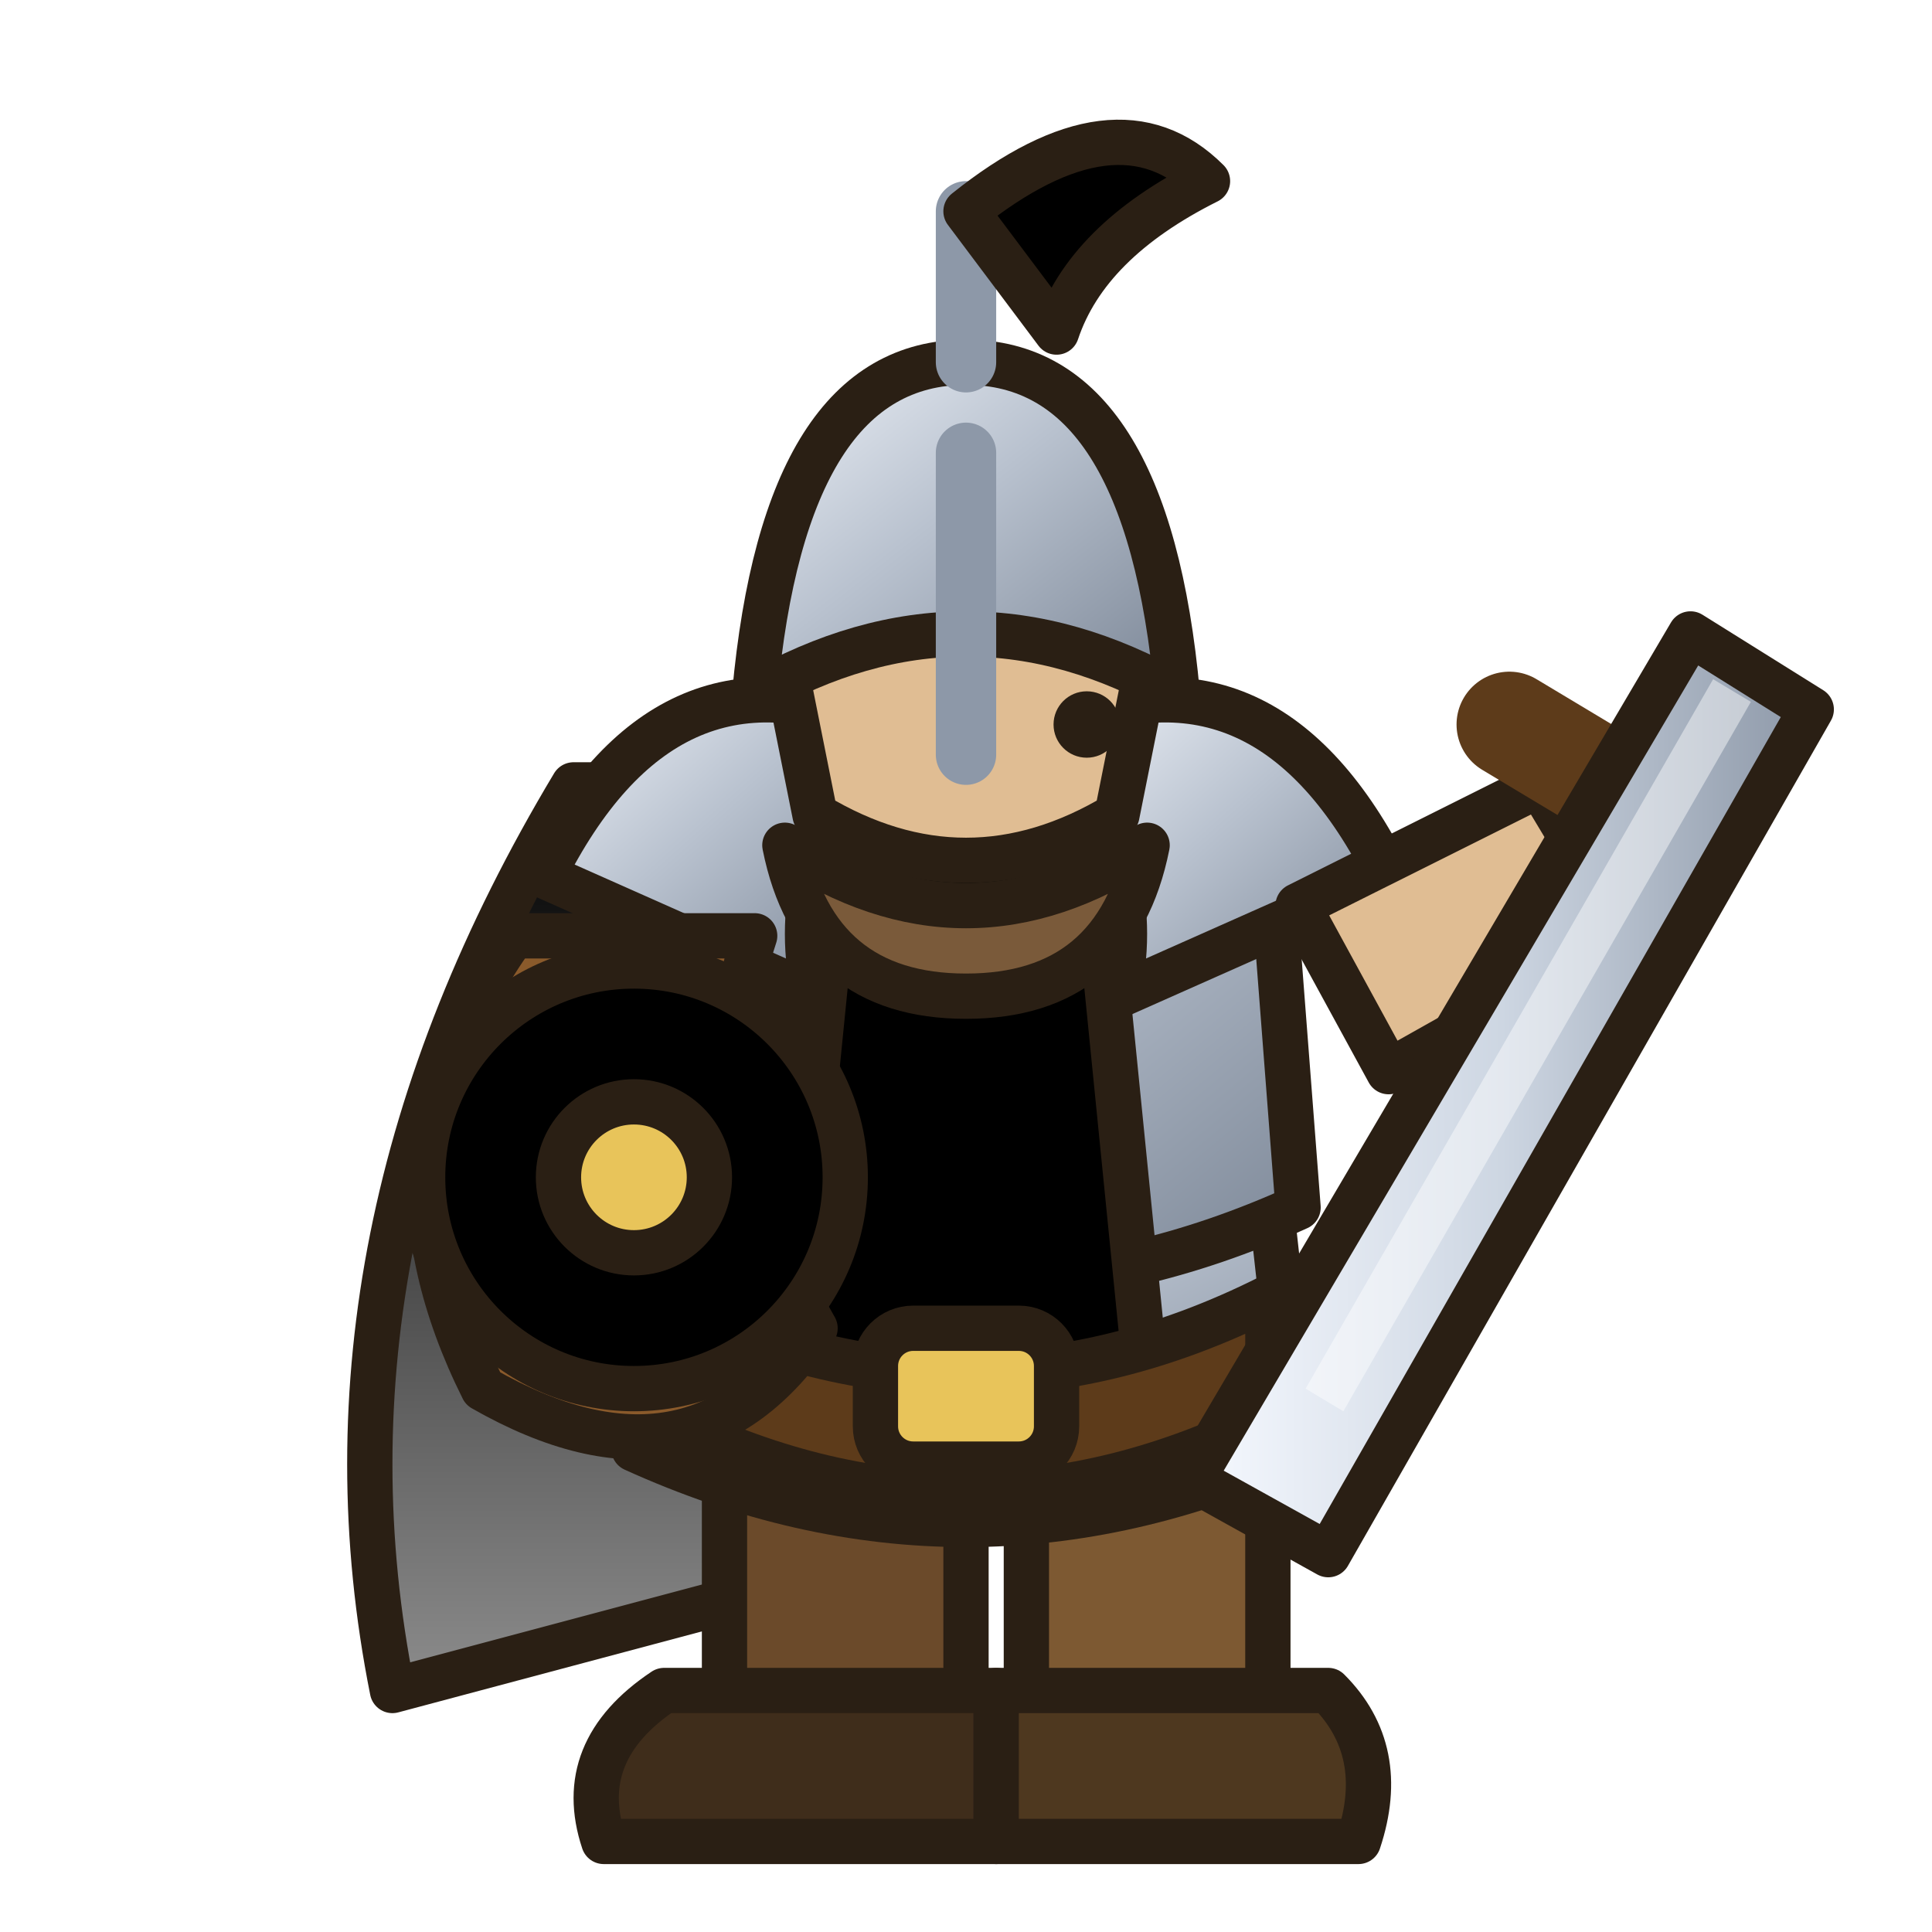
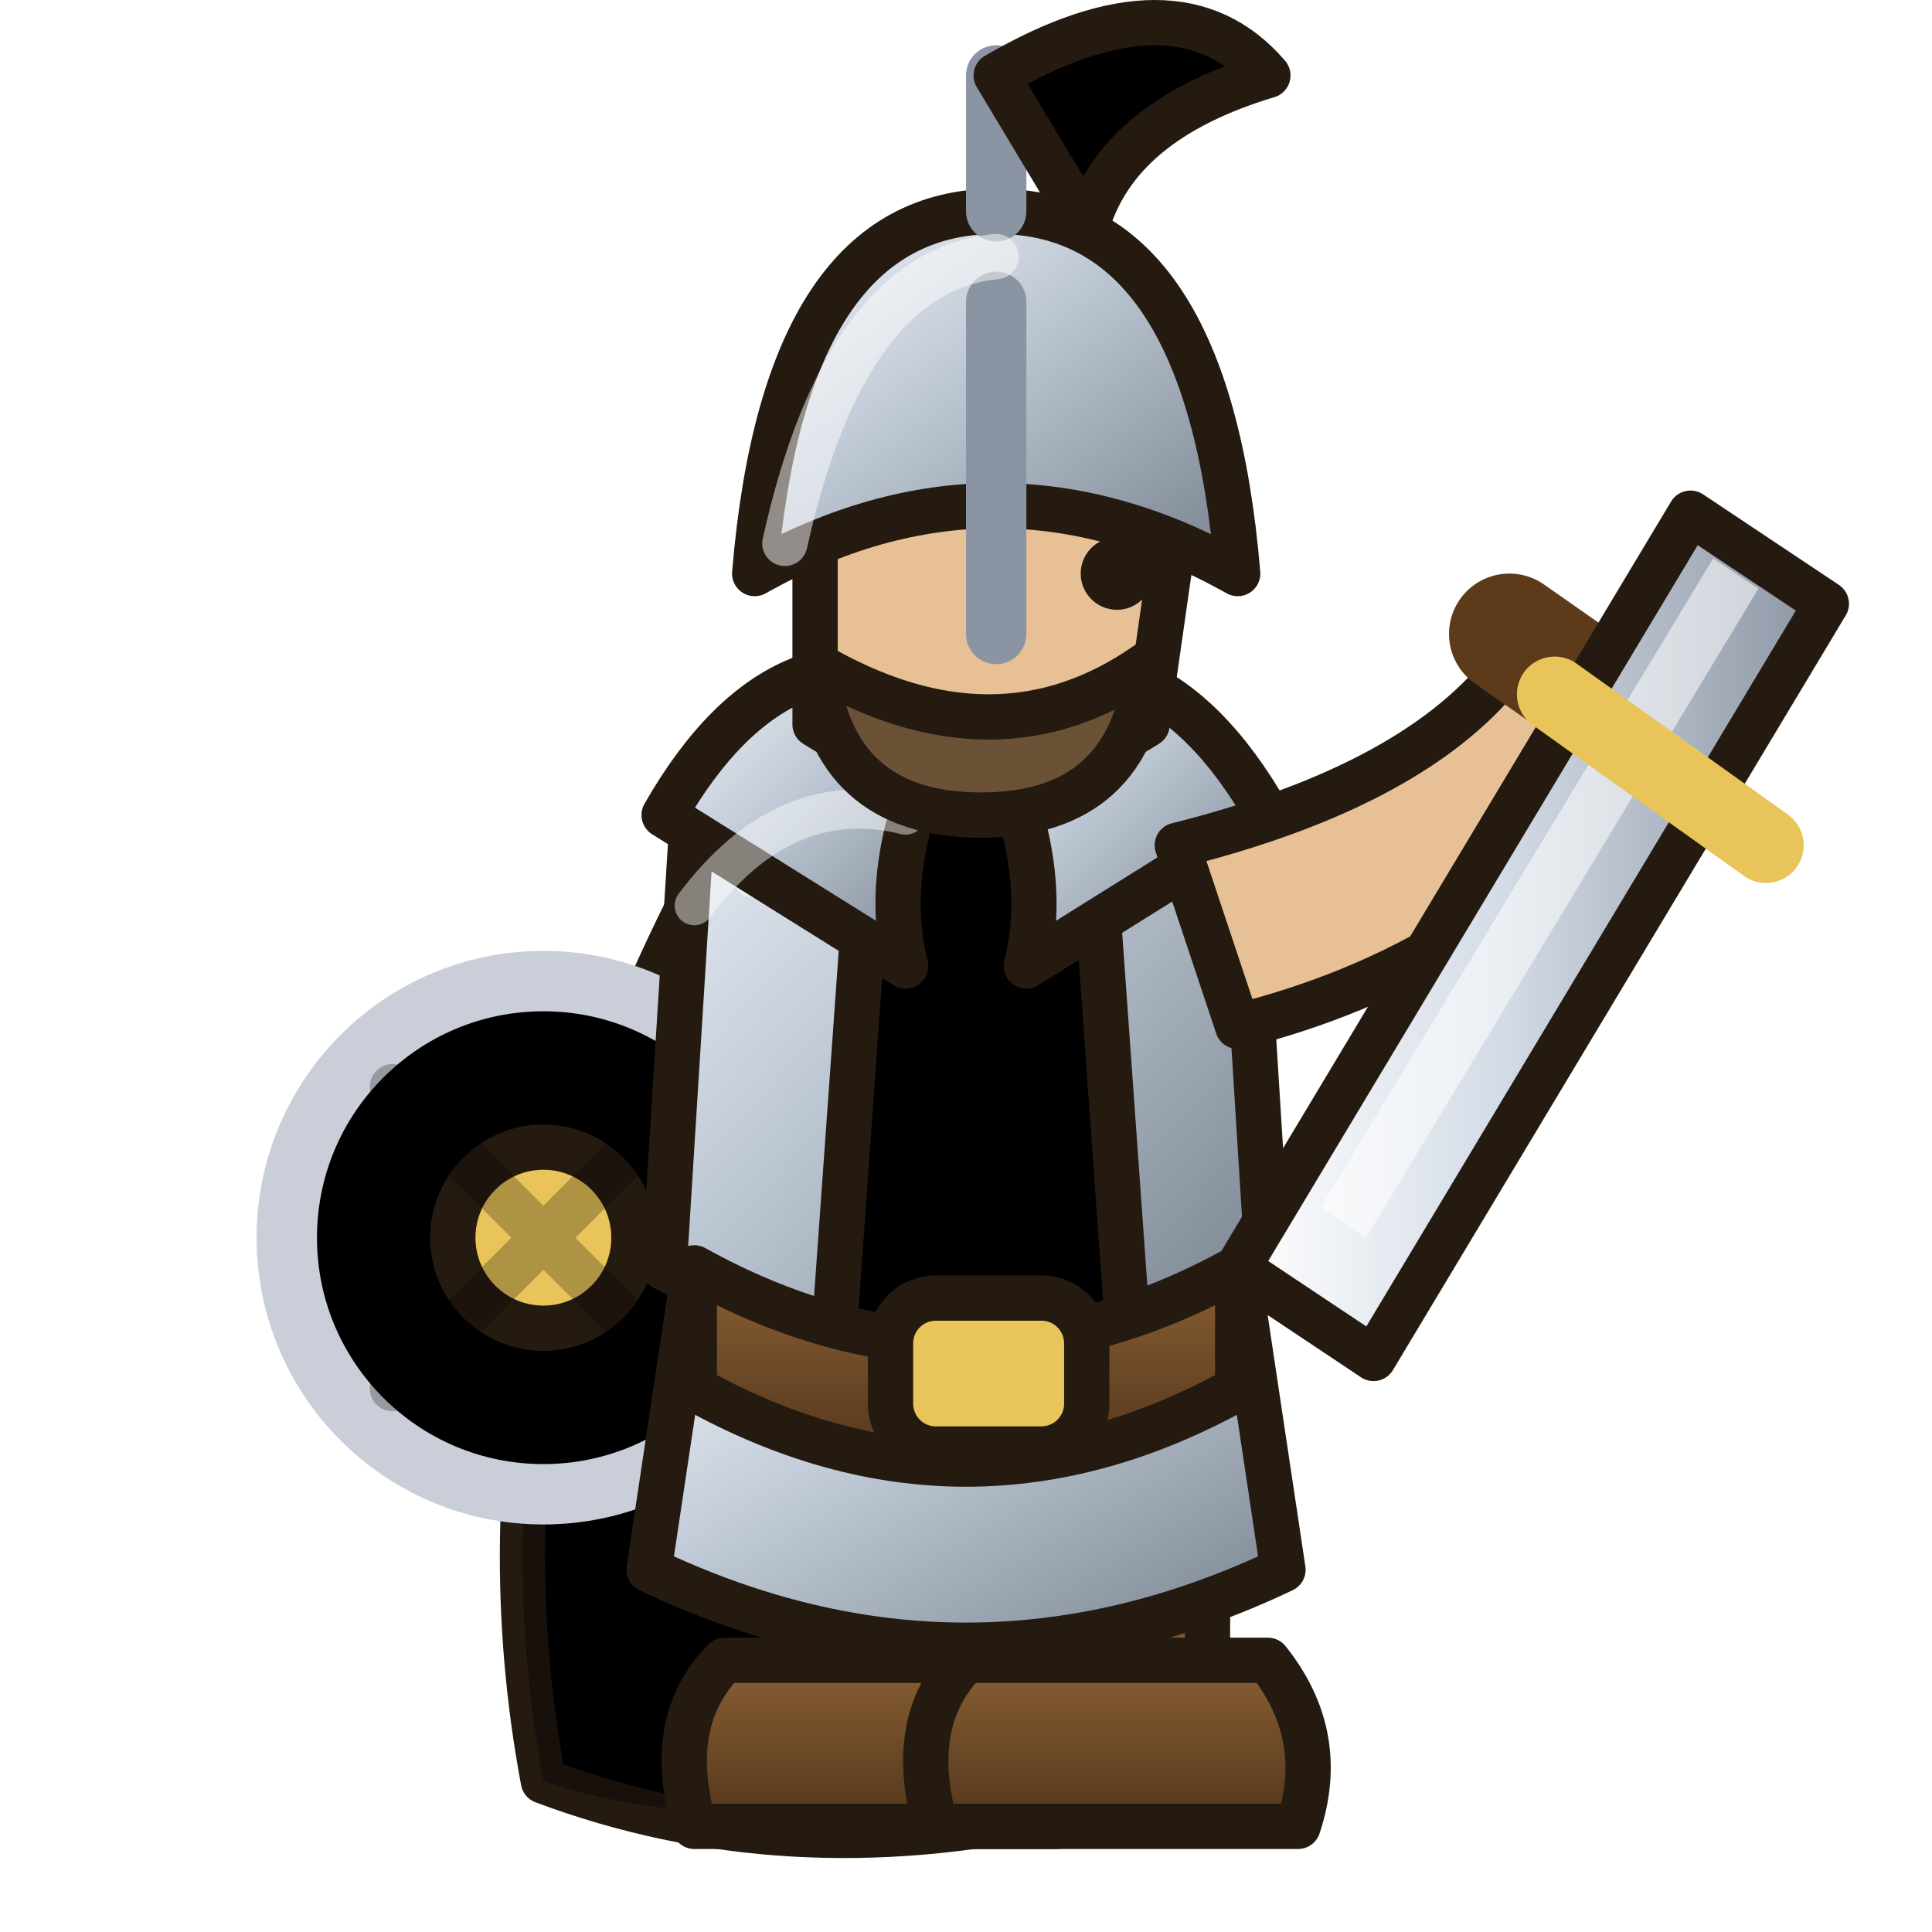
<svg xmlns="http://www.w3.org/2000/svg" viewBox="0 0 128 128" aria-hidden="true">
  <defs>
-     <linearGradient id="wm-steel" x1="0" y1="0" x2="1" y2="1">
-       <stop offset="0%" stop-color="#eef2f8" />
-       <stop offset="45%" stop-color="#b9c2cf" />
-       <stop offset="100%" stop-color="#7b8696" />
+     <linearGradient id="w-steel" x1="0" y1="0" x2="1" y2="1">
+       <stop offset="0%" stop-color="#f2f6fb" />
+       <stop offset="45%" stop-color="#bcc6d3" />
+       <stop offset="100%" stop-color="#78828f" />
    </linearGradient>
-     <linearGradient id="wm-blade" x1="0" y1="0" x2="1" y2="0">
-       <stop offset="0%" stop-color="#f6f9ff" />
-       <stop offset="50%" stop-color="#cdd6e2" />
-       <stop offset="100%" stop-color="#8d98a8" />
+     <linearGradient id="w-blade" x1="0" y1="0" x2="1" y2="0">
+       <stop offset="0%" stop-color="#ffffff" />
+       <stop offset="45%" stop-color="#d3dbe6" />
+       <stop offset="100%" stop-color="#8b94a2" />
    </linearGradient>
-     <linearGradient id="wm-cloak" x1="0" y1="0" x2="0" y2="1">
-       <stop offset="0%" stop-color="currentColor" />
-       <stop offset="100%" stop-color="rgba(0,0,0,0.45)" />
+     <linearGradient id="w-leather" x1="0" y1="0" x2="0" y2="1">
+       <stop offset="0%" stop-color="#8a5f34" />
+       <stop offset="100%" stop-color="#52361b" />
    </linearGradient>
  </defs>
-   <g stroke="#2a1f14" stroke-width="3" stroke-linejoin="round" stroke-linecap="round">
-     <path d="M38 52 q-18 30 -12 60 l30 -8 q-8 -30 -2 -52 Z" fill="url(#wm-cloak)" />
-     <path d="M48 92 h16 v22 h-16 Z" fill="#6b4a2a" />
-     <path d="M68 92 h16 v22 h-16 Z" fill="#7d5932" />
-     <path d="M44 112 h22 v10 h-26 q-2 -6 4 -10 Z" fill="#3f2d1b" />
-     <path d="M66 112 h22 q4 4 2 10 h-24 Z" fill="#4e381f" />
-     <path d="M44 78 q20 10 40 0 l2 18 q-22 10 -44 0 Z" fill="url(#wm-steel)" />
-     <path d="M44 54 q20 -12 40 0 l2 26 q-22 10 -44 0 Z" fill="url(#wm-steel)" />
-     <path d="M56 52 h16 l4 40 q-12 6 -24 0 Z" fill="currentColor" />
-     <path d="M64 56 v32" stroke="rgba(0,0,0,0.25)" stroke-width="3" />
-     <path d="M44 86 q20 10 40 0 l0 8 q-20 10 -40 0 Z" fill="#5d3b1a" />
-     <rect x="58" y="88" width="12" height="9" rx="2.5" fill="#e8c45a" />
-     <path d="M36 58 q8 -16 22 -10 q-6 10 -4 18 Z" fill="url(#wm-steel)" />
-     <path d="M92 58 q-8 -16 -22 -10 q6 10 4 18 Z" fill="url(#wm-steel)" />
-     <path d="M34 62 q-10 14 -2 30 q14 8 22 -4 q-8 -14 -4 -26 Z" fill="#8a5a2b" />
-     <circle cx="42" cy="78" r="14" fill="currentColor" />
-     <circle cx="42" cy="78" r="5" fill="#e8c45a" />
-     <path d="M86 60 l16 -8 6 10 -16 9 Z" fill="#e0bd93" />
-     <path d="M100 48 l10 6" stroke="#5d3b1a" stroke-width="7" />
-     <path d="M112 42 l8 5 -32 56 -9 -5 Z" fill="url(#wm-blade)" />
-     <path d="M113.5 45 l2.5 1.5 -27 47 -2.5 -1.5 Z" fill="rgba(255,255,255,0.45)" stroke="none" />
-     <path d="M52 44 q12 -8 24 0 l-2 10 q-10 6 -20 0 Z" fill="#e0bd93" />
-     <circle cx="72" cy="48" r="2.2" fill="#2a1f14" stroke="none" />
-     <path d="M50 46 q2 -22 14 -22 q12 0 14 22 q-14 -8 -28 0 Z" fill="url(#wm-steel)" />
-     <path d="M64 24 v-10" stroke="#8d98a8" stroke-width="4" />
-     <path d="M64 14 q10 -8 16 -2 q-8 4 -10 10 Z" fill="currentColor" />
-     <path d="M64 30 v20" stroke="#8d98a8" stroke-width="4" />
-     <path d="M52 56 q12 8 24 0 q-2 10 -12 10 q-10 0 -12 -10 Z" fill="#7a5a3a" />
+   <g stroke="#241a10" stroke-width="3" stroke-linejoin="round" stroke-linecap="round">
+     <g class="part-cloak">
+       <path d="M50 52 q-20 34 -14 66 q16 6 34 2 q-10 -34 -4 -64 Z" fill="currentColor" />
+       <path d="M50 52 q-20 34 -14 66 q6 2 12 2 q-6 -36 6 -66 Z" fill="rgba(0,0,0,0.33)" stroke="none" />
+     </g>
+     <g class="part-leg-back">
+       <path d="M52 82 h14 v30 h-14 Z" fill="#6a4a2a" />
+       <path d="M48 110 h20 q4 5 2 11 h-24 q-2 -7 2 -11 Z" fill="url(#w-leather)" />
+       <path d="M52 94 h14" stroke="#4a331a" stroke-width="2.6" />
+     </g>
+     <g class="part-leg-front">
+       <path d="M66 82 h14 v30 h-14 Z" fill="#7d5932" />
+       <path d="M64 110 h20 q4 5 2 11 h-24 q-2 -7 2 -11 Z" fill="url(#w-leather)" />
+       <path d="M66 94 h14" stroke="#4a331a" stroke-width="2.6" />
+     </g>
+     <g class="part-arm-back">
+       <path d="M52 58 q-14 10 -14 24 q10 8 20 2 q-6 -14 0 -24 Z" fill="url(#w-leather)" />
+       <circle cx="36" cy="82" r="17" fill="currentColor" />
+       <circle cx="36" cy="82" r="17" fill="none" stroke="#c9ced8" stroke-width="4" />
+       <circle cx="36" cy="82" r="6" fill="#e8c45a" />
+       <path d="M26 72 l20 20 M46 72 l-20 20" stroke="rgba(0,0,0,0.25)" stroke-width="3" />
+     </g>
+     <g class="part-body">
+       <path d="M46 84 q18 10 36 0 l3 20 q-21 10 -42 0 Z" fill="url(#w-steel)" />
+       <path d="M46 52 q18 -12 36 0 l2 32 q-20 10 -40 0 Z" fill="url(#w-steel)" />
+       <path d="M50 58 q14 -8 28 0" fill="none" stroke="rgba(255,255,255,0.5)" stroke-width="3" />
+       <path d="M58 50 h14 l3 42 q-10 5 -20 0 Z" fill="currentColor" />
+       <path d="M65 52 v40" stroke="rgba(0,0,0,0.22)" stroke-width="3" />
+       <path d="M46 84 q18 10 36 0 l0 8 q-18 10 -36 0 Z" fill="url(#w-leather)" />
+       <rect x="59" y="86" width="13" height="10" rx="3" fill="#e8c45a" />
+       <path d="M44 54 q8 -14 20 -8 q-6 10 -4 18 Z" fill="url(#w-steel)" />
+       <path d="M84 54 q-8 -14 -20 -8 q6 10 4 18 Z" fill="url(#w-steel)" />
+       <path d="M46 60 q6 -8 14 -6" fill="none" stroke="rgba(255,255,255,0.45)" stroke-width="2.6" />
+     </g>
+     <g class="part-head">
+       <path d="M54 34 q12 -8 24 0 l-2 14 q-11 7 -22 0 Z" fill="#e8c096" />
+       <path d="M54 44 q12 7 22 0 q-1 10 -11 10 q-10 0 -11 -10 Z" fill="#6b5236" />
+       <circle cx="74" cy="38" r="2.4" fill="#241a10" stroke="none" />
+       <path d="M50 38 q2 -24 16 -24 q14 0 16 24 q-16 -9 -32 0 Z" fill="url(#w-steel)" />
+       <path d="M66 14 v-9" stroke="#8b94a2" stroke-width="4" />
+       <path d="M66 5 q12 -7 18 0 q-10 3 -12 10 Z" fill="currentColor" />
+       <path d="M66 20 v22" stroke="#8b94a2" stroke-width="4" />
+       <path d="M52 36 q4 -18 14 -19" fill="none" stroke="rgba(255,255,255,0.5)" stroke-width="3" />
+     </g>
+     <g class="part-arm-front">
+       <path d="M78 56 q16 -4 22 -12 l8 8 q-10 12 -26 16 Z" fill="#e8c096" />
+       <path d="M100 42 l10 7" stroke="#5d3b1a" stroke-width="8" />
+       <path d="M112 34 l9 6 -30 50 -9 -6 Z" fill="url(#w-blade)" />
+       <path d="M113.5 37 l3 2 -26 43 -3 -2 Z" fill="rgba(255,255,255,0.55)" stroke="none" />
+       <path d="M103 46 l14 10" stroke="#e8c45a" stroke-width="5" />
+     </g>
  </g>
</svg>
